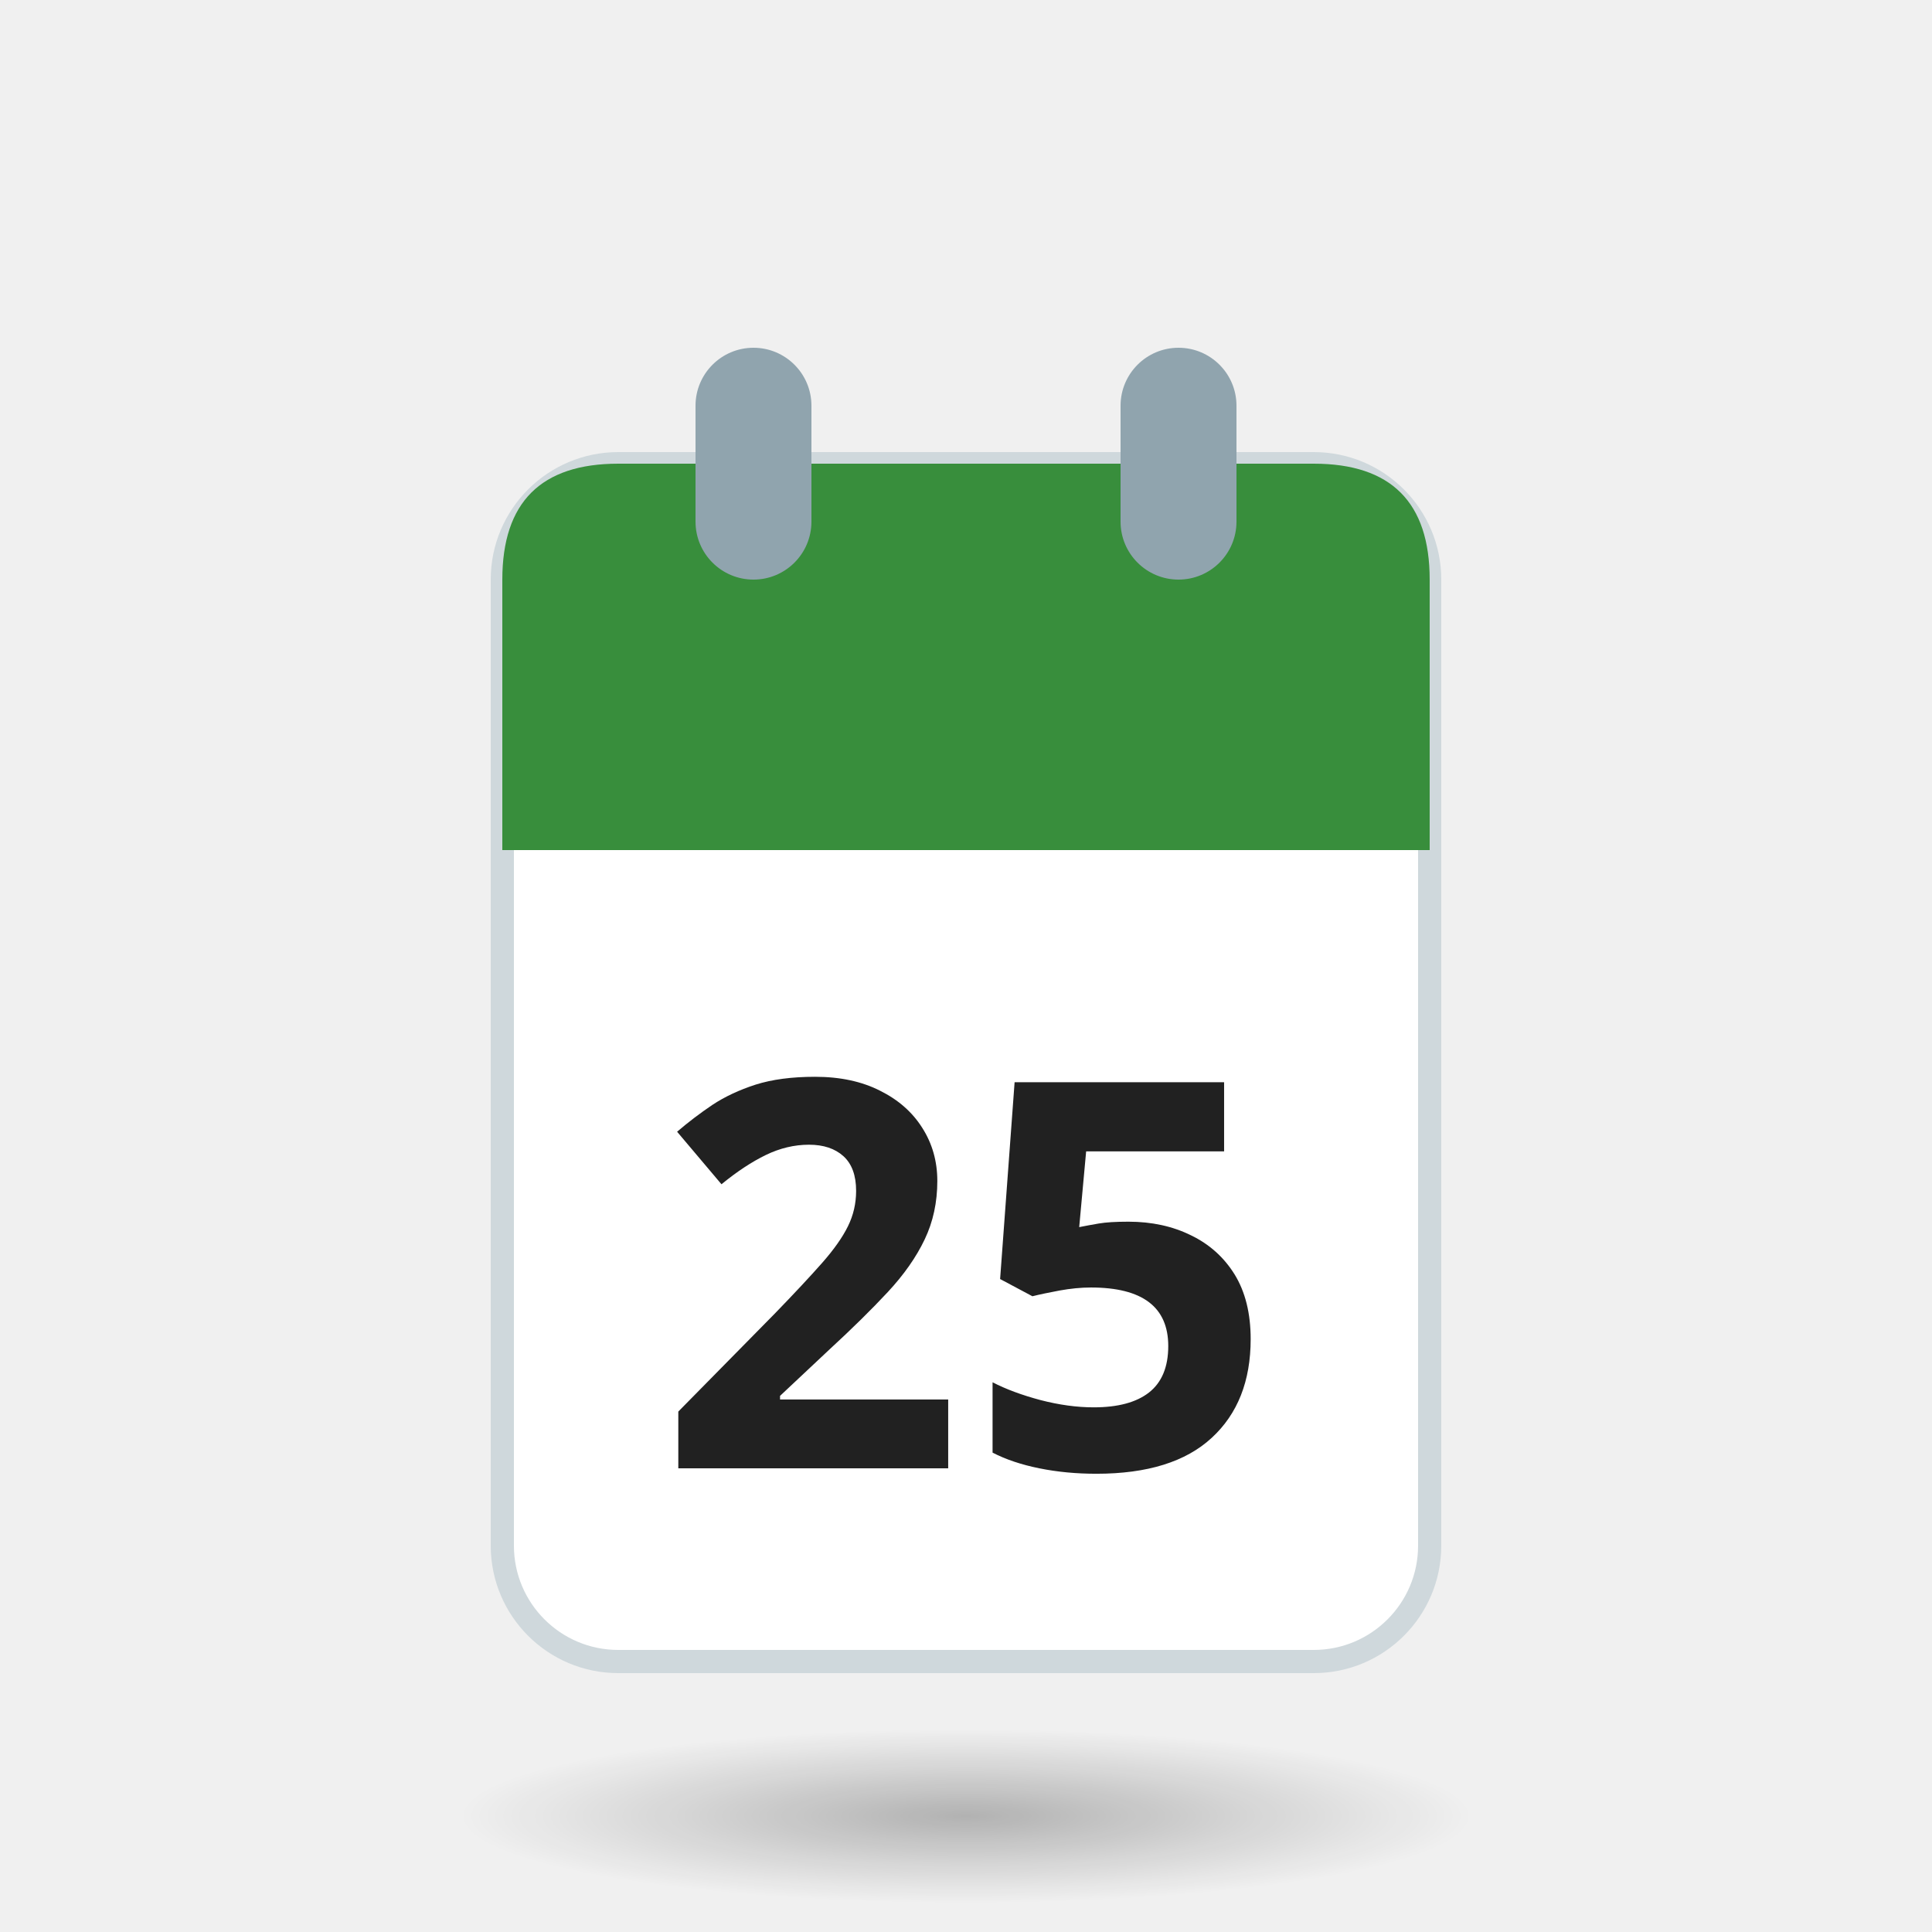
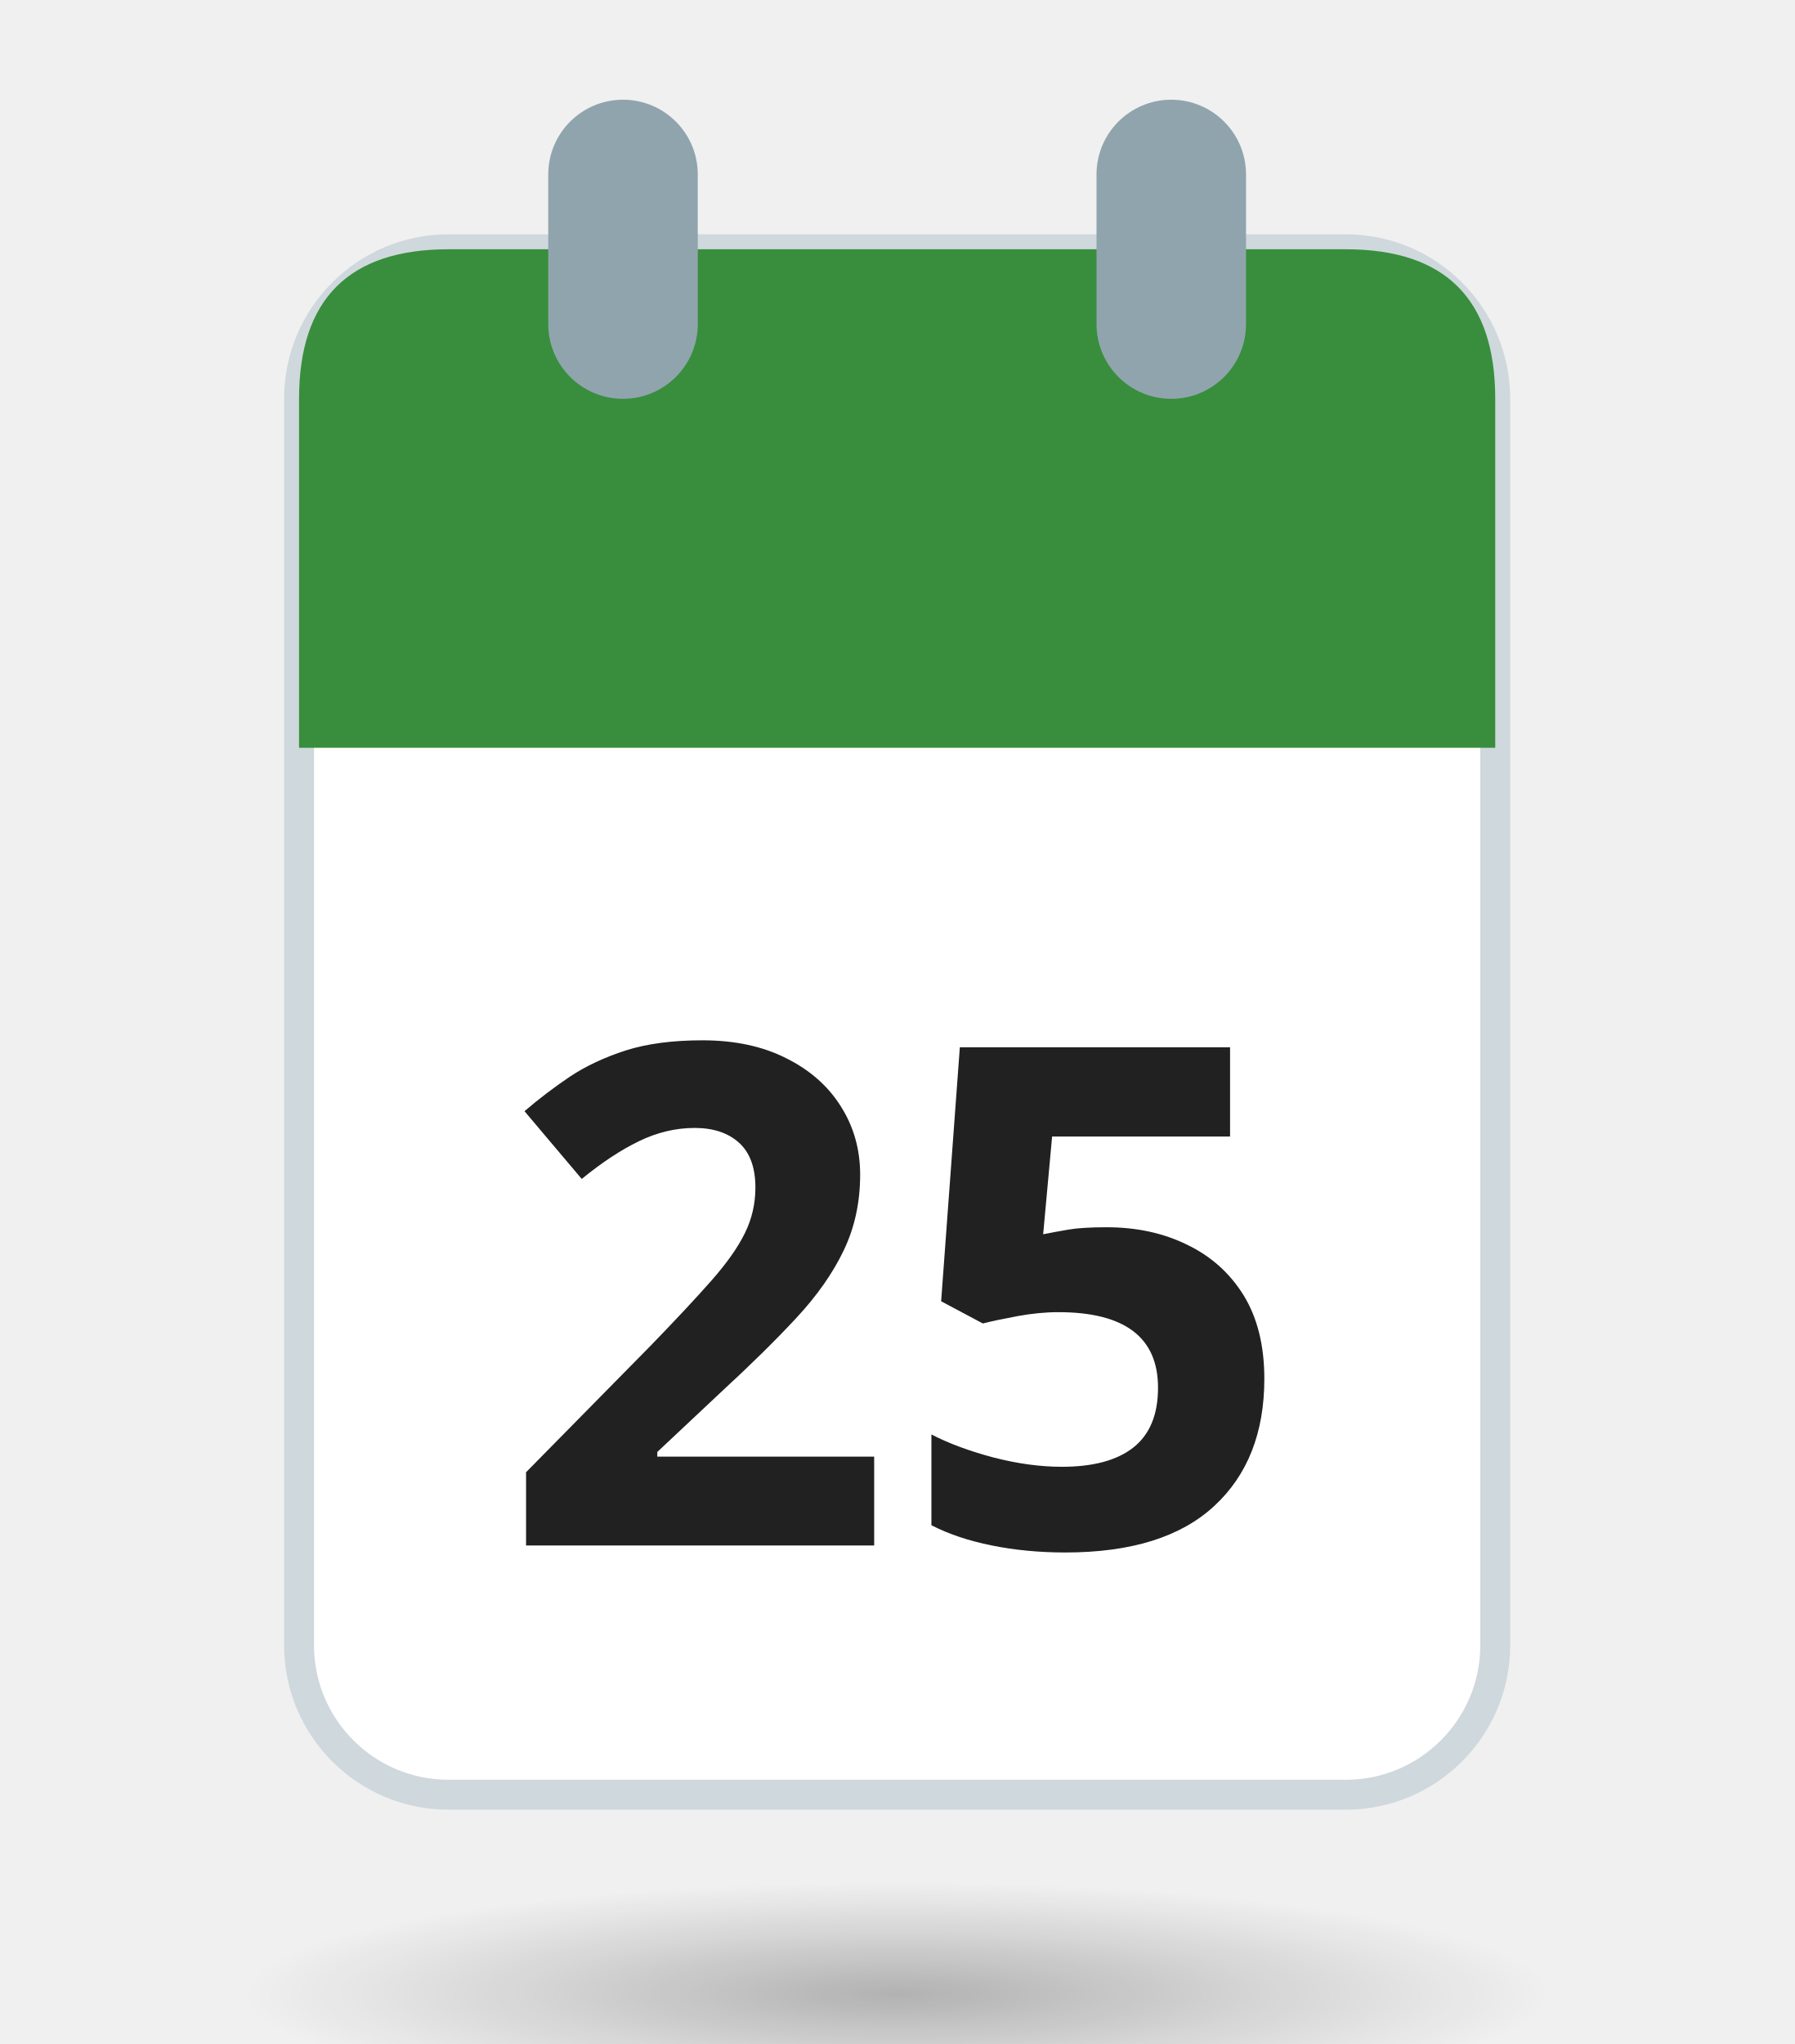
- <svg xmlns="http://www.w3.org/2000/svg" viewBox="0 0 100 100" width="100%" height="100%">
+ <svg xmlns="http://www.w3.org/2000/svg" viewBox="14 14 72 82" width="100%" height="100%">
  <defs>
    <filter id="clay-blur" x="-20%" y="-20%" width="140%" height="140%">
      <feGaussianBlur stdDeviation="1.2" />
    </filter>
    <radialGradient id="clay-shadow" cx="50%" cy="50%" r="50%">
      <stop offset="0%" stop-color="#000" stop-opacity="0.26" />
      <stop offset="60%" stop-color="#000" stop-opacity="0.10" />
      <stop offset="100%" stop-color="#000" stop-opacity="0" />
    </radialGradient>
    <radialGradient id="gloss-eye" cx="35%" cy="30%" r="65%">
      <stop offset="0%" stop-color="#37474f" />
      <stop offset="60%" stop-color="#212121" />
      <stop offset="100%" stop-color="#000000" />
    </radialGradient>
  </defs>
  <ellipse cx="50" cy="94" rx="26" ry="4.5" fill="url(#clay-shadow)" />
  <rect x="26" y="24" width="48" height="62" rx="6" fill="#ffffff" stroke="#cfd8dc" stroke-width="1.2" />
  <path d="M26,30 C26,26 28,24 32,24 L68,24 C72,24 74,26 74,30 L74,44 L26,44 Z" fill="#388e3c" />
  <rect x="36" y="18" width="6" height="12" rx="3" fill="#90a4ae" />
  <rect x="58" y="18" width="6" height="12" rx="3" fill="#90a4ae" />
  <text x="50" y="76" font-size="28" font-weight="900" fill="#212121" text-anchor="middle" font-family="Arial Black, Impact, sans-serif">25</text>
</svg>
